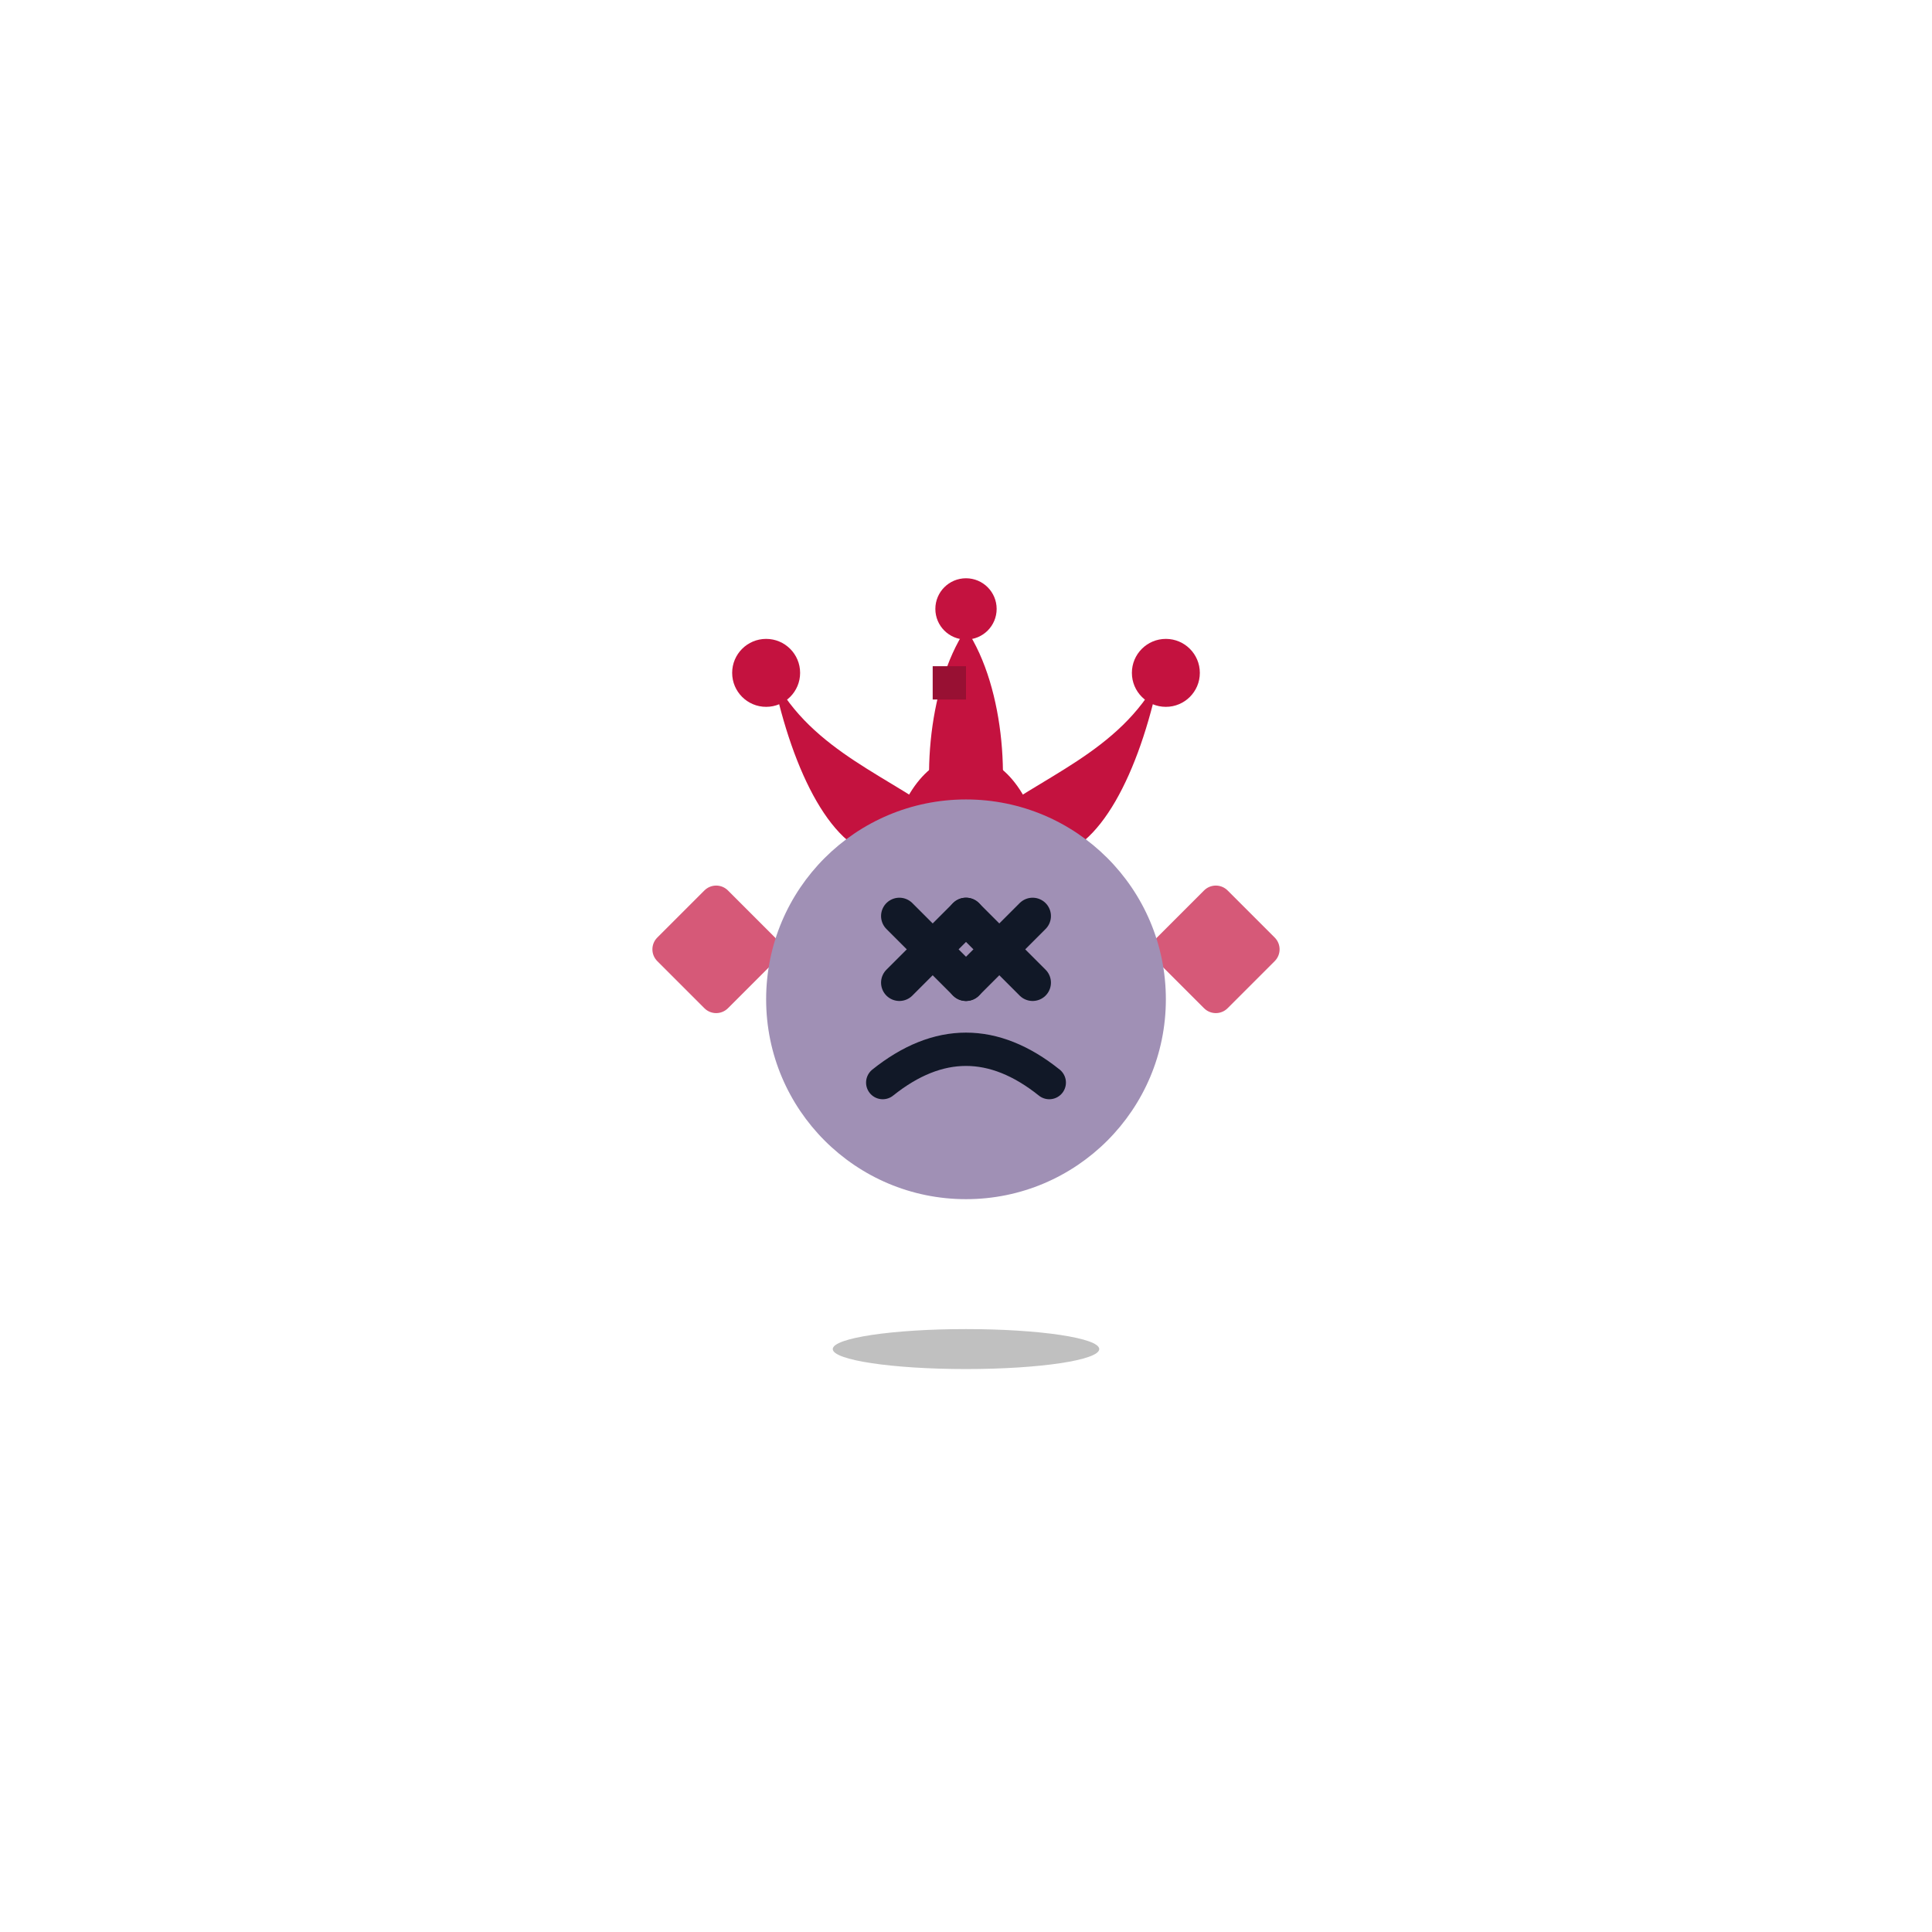
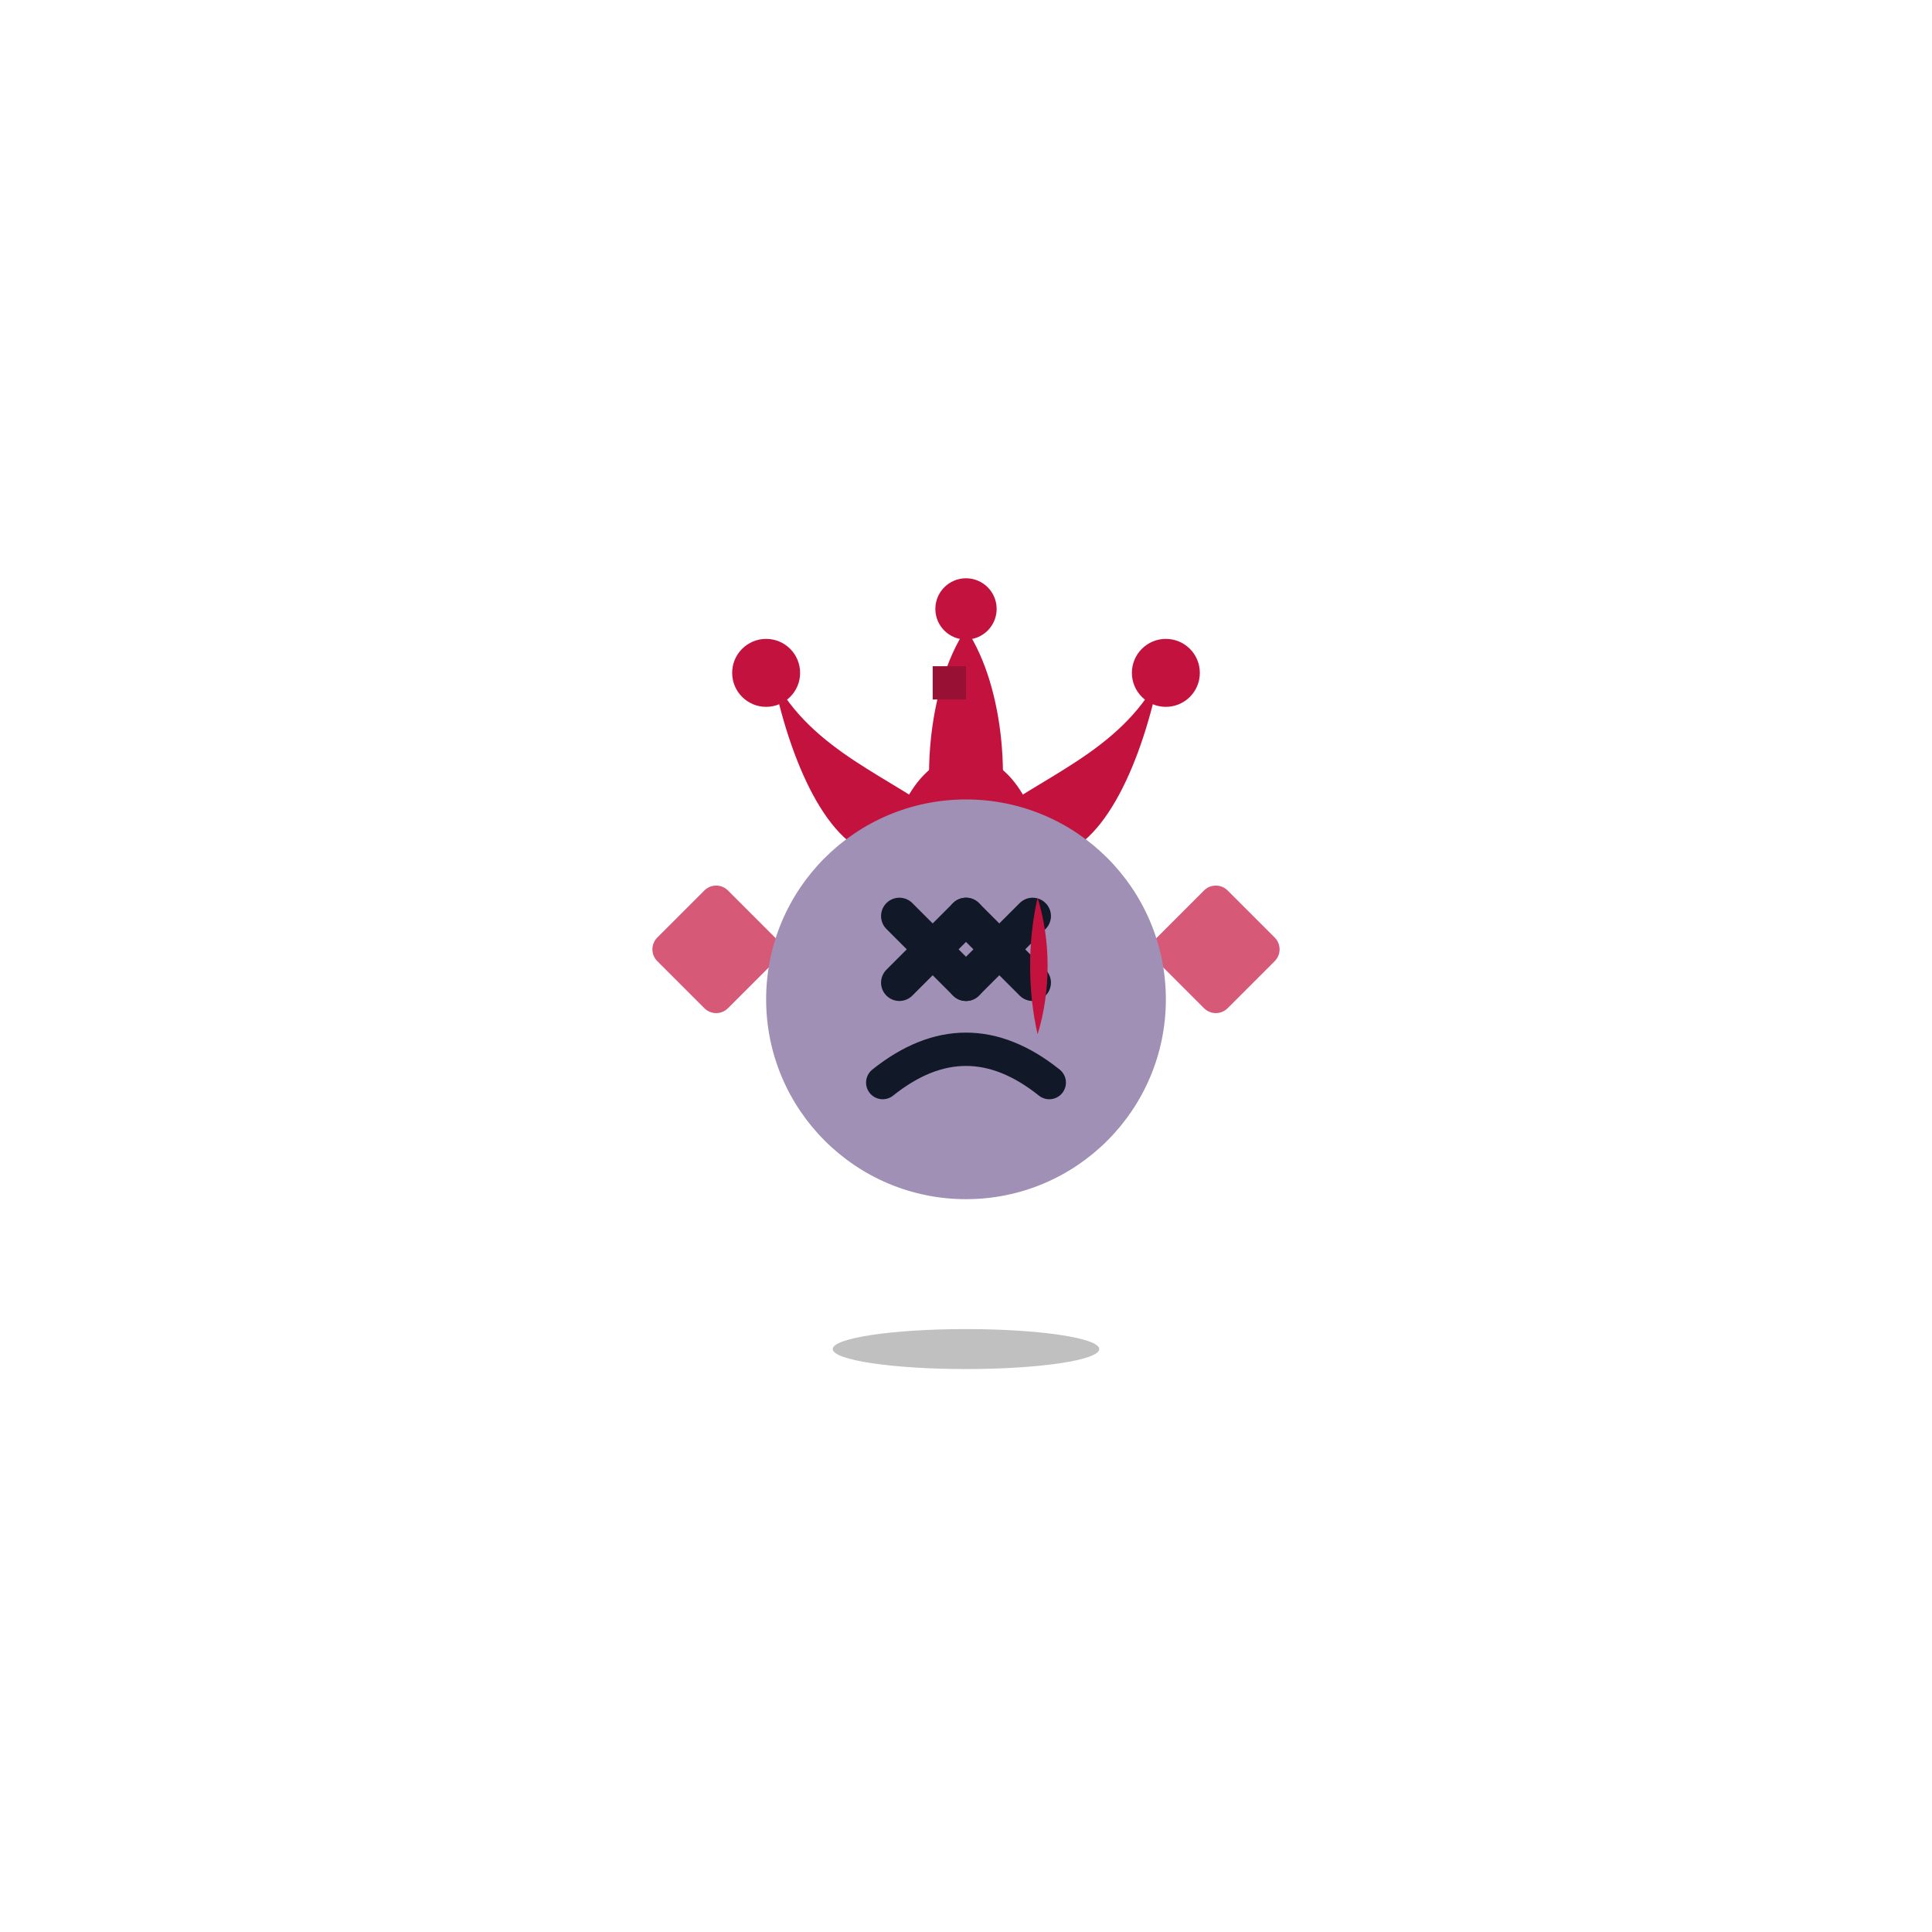
<svg xmlns="http://www.w3.org/2000/svg" viewBox="-18 -18 58 58" width="500" height="500" fill="none">
  <defs>
    <style>
      .err-body {
        animation: err-shake 0.38s ease-in-out infinite;
      }
      .err-hat {
        transform-origin: 11px 4px;
        animation: err-hat-fly 0.76s ease-in-out infinite;
      }
      .err-arm-l {
        transform-origin: 3.5px 10.5px;
        animation: err-arm-l 0.38s ease-in-out infinite;
      }
      .err-arm-r {
        transform-origin: 18.5px 10.5px;
        animation: err-arm-r 0.38s ease-in-out infinite;
      }
      .err-shadow {
        transform-origin: 11px 22.5px;
        animation: err-shadow-shake 0.38s ease-in-out infinite;
      }
      @keyframes err-shake {
        0%,100% { transform: translateX(0) rotate(0deg); }
        20%     { transform: translateX(-2px) rotate(-2.5deg); }
        40%     { transform: translateX(2px) rotate(2.5deg); }
        60%     { transform: translateX(-1.5px) rotate(-1.5deg); }
        80%     { transform: translateX(1.5px) rotate(1.5deg); }
      }
      @keyframes err-hat-fly {
        0%,100% { transform: translateX(0) translateY(0) rotate(0deg); }
        25%     { transform: translateX(3px) translateY(-5px) rotate(20deg); }
        50%     { transform: translateX(1px) translateY(-3px) rotate(10deg); }
        75%     { transform: translateX(-2px) translateY(-4px) rotate(-12deg); }
      }
      @keyframes err-arm-l {
        0%,100% { transform: rotate(0deg); }
        30%     { transform: rotate(-40deg); }
        70%     { transform: rotate(20deg); }
      }
      @keyframes err-arm-r {
        0%,100% { transform: rotate(0deg); }
        30%     { transform: rotate(40deg); }
        70%     { transform: rotate(-20deg); }
      }
      @keyframes err-shadow-shake {
        0%,100% { opacity: 0.35; }
        50%     { opacity: 0.2; }
      }
    </style>
  </defs>
  <ellipse class="err-shadow" cx="11" cy="22.5" rx="4" ry="0.6" fill="#c0c0c0" />
  <g class="err-hat">
    <g class="pet-hat" transform="translate(11.00 7.00) rotate(0.0)">
      <path d="M-0.48 -0.30 C-2.20 -1.68 -4.60 -2.40 -5.80 -4.68 C-5.20 -1.80 -4.00 0.60 -2.48 0.72 C-1.60 0.72 -0.88 0.36 -0.48 -0.30 Z" fill="#c4123f" />
      <path d="M0.48 -0.30 C2.20 -1.68 4.60 -2.40 5.80 -4.68 C5.20 -1.80 4.00 0.60 2.48 0.72 C1.60 0.72 0.88 0.36 0.48 -0.30 Z" fill="#c4123f" />
      <path d="M-2.32 0.60 C-1.60 -3.30 1.60 -3.30 2.32 0.60 Z" fill="#c4123f" />
      <path d="M0 -6.12 C-1.20 -4.32 -1.36 -1.20 -0.80 0.60 L0.80 0.60 C1.36 -1.20 1.20 -4.32 0 -6.12 Z" fill="#c4123f" />
      <circle cx="-6.00" cy="-4.80" r="1.02" fill="#c4123f" />
      <circle cx="6.00" cy="-4.80" r="1.02" fill="#c4123f" />
      <circle cx="0" cy="-6.72" r="0.92" fill="#c4123f" />
    </g>
    <rect x="10" y="2" width="1" height="1" fill="#981033" />
  </g>
  <g class="err-body">
    <g class="err-arm-l">
      <rect x="2" y="9" width="3" height="3" rx="0.5" fill="#c4123f" opacity="0.7" transform="rotate(45 3.5 10.5)" />
    </g>
    <g class="err-arm-r">
      <rect x="17" y="9" width="3" height="3" rx="0.5" fill="#c4123f" opacity="0.7" transform="rotate(45 18.5 10.5)" />
    </g>
    <rect x="5" y="6" width="12" height="12" rx="6" fill="#a090b5" />
    <line x1="9" y1="9.5" x2="11" y2="11.5" stroke="#111827" stroke-width="1.1" stroke-linecap="round" />
    <line x1="11" y1="9.5" x2="9" y2="11.5" stroke="#111827" stroke-width="1.1" stroke-linecap="round" />
    <line x1="11" y1="9.5" x2="13" y2="11.5" stroke="#111827" stroke-width="1.1" stroke-linecap="round" />
    <line x1="13" y1="9.5" x2="11" y2="11.5" stroke="#111827" stroke-width="1.1" stroke-linecap="round" />
+     <path d="M13.15 8.95 C13.55 10.25 13.55 11.75 13.15 13.05 C12.85 11.75 12.85 10.25 13.15 8.95 Z" fill="#c4123f" />
    <path d="M8.5 14.5 Q11 12.5 13.5 14.5" stroke="#111827" stroke-width="1" stroke-linecap="round" fill="none" />
  </g>
</svg>
